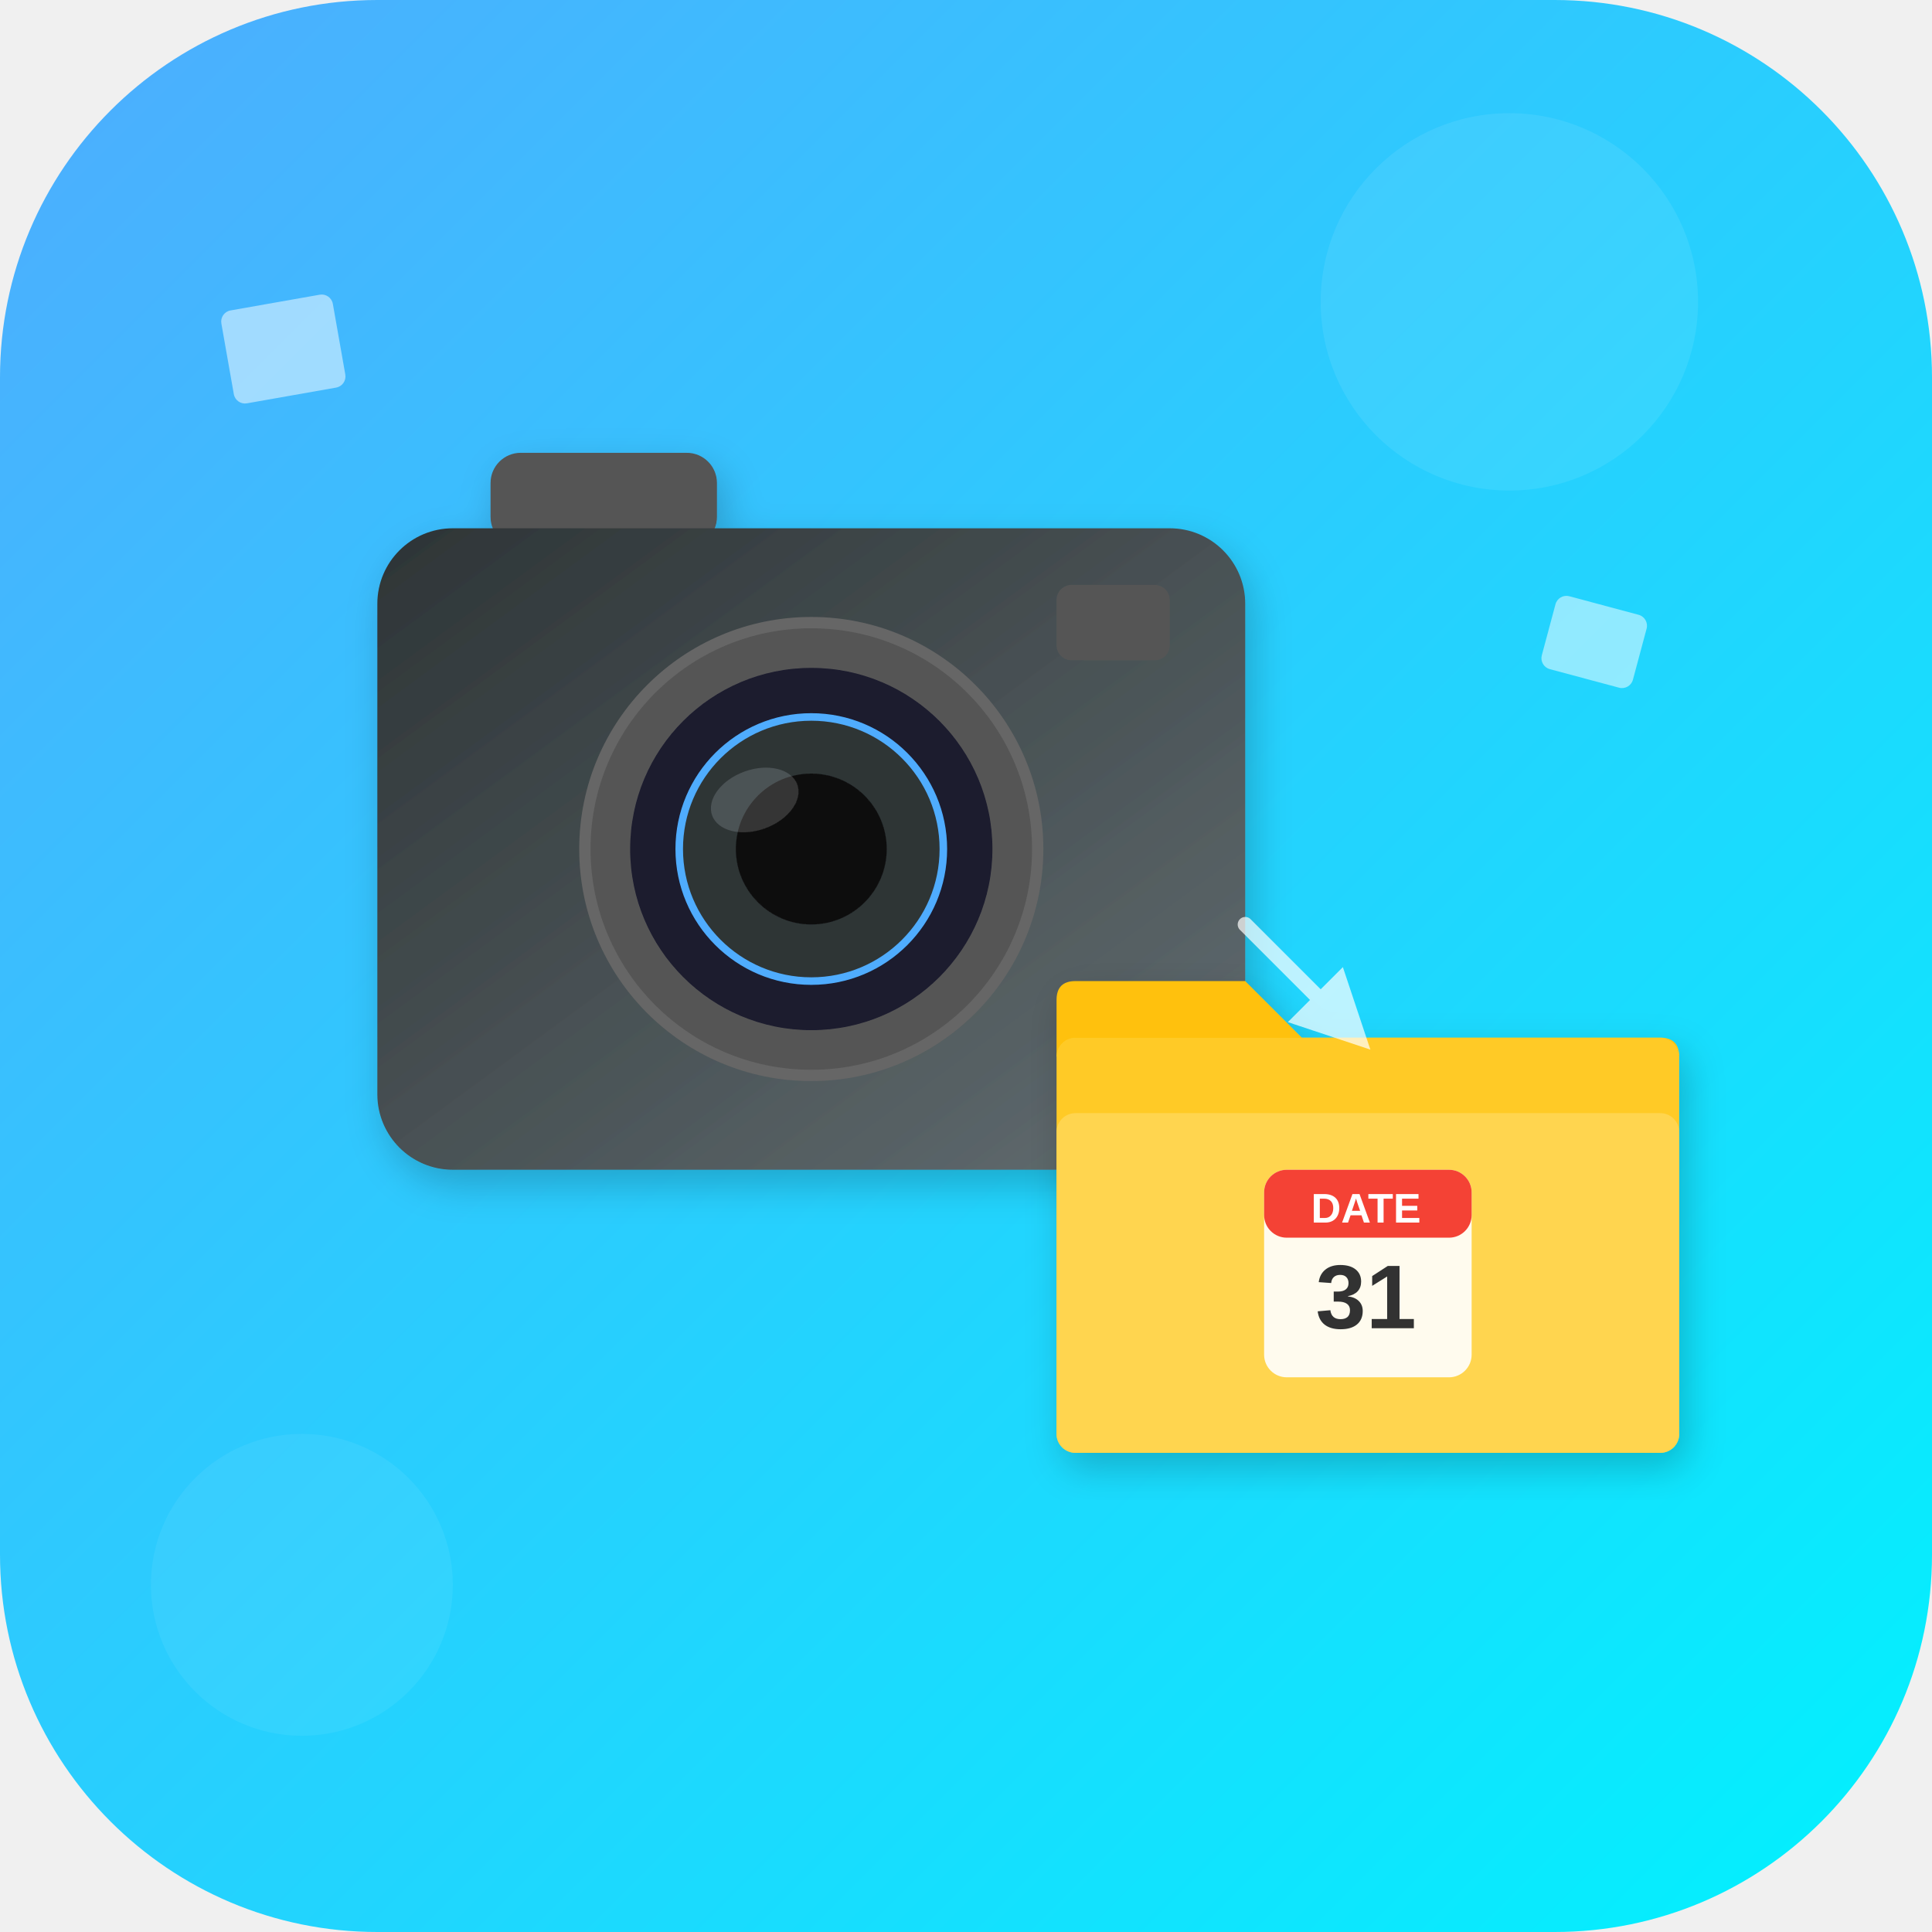
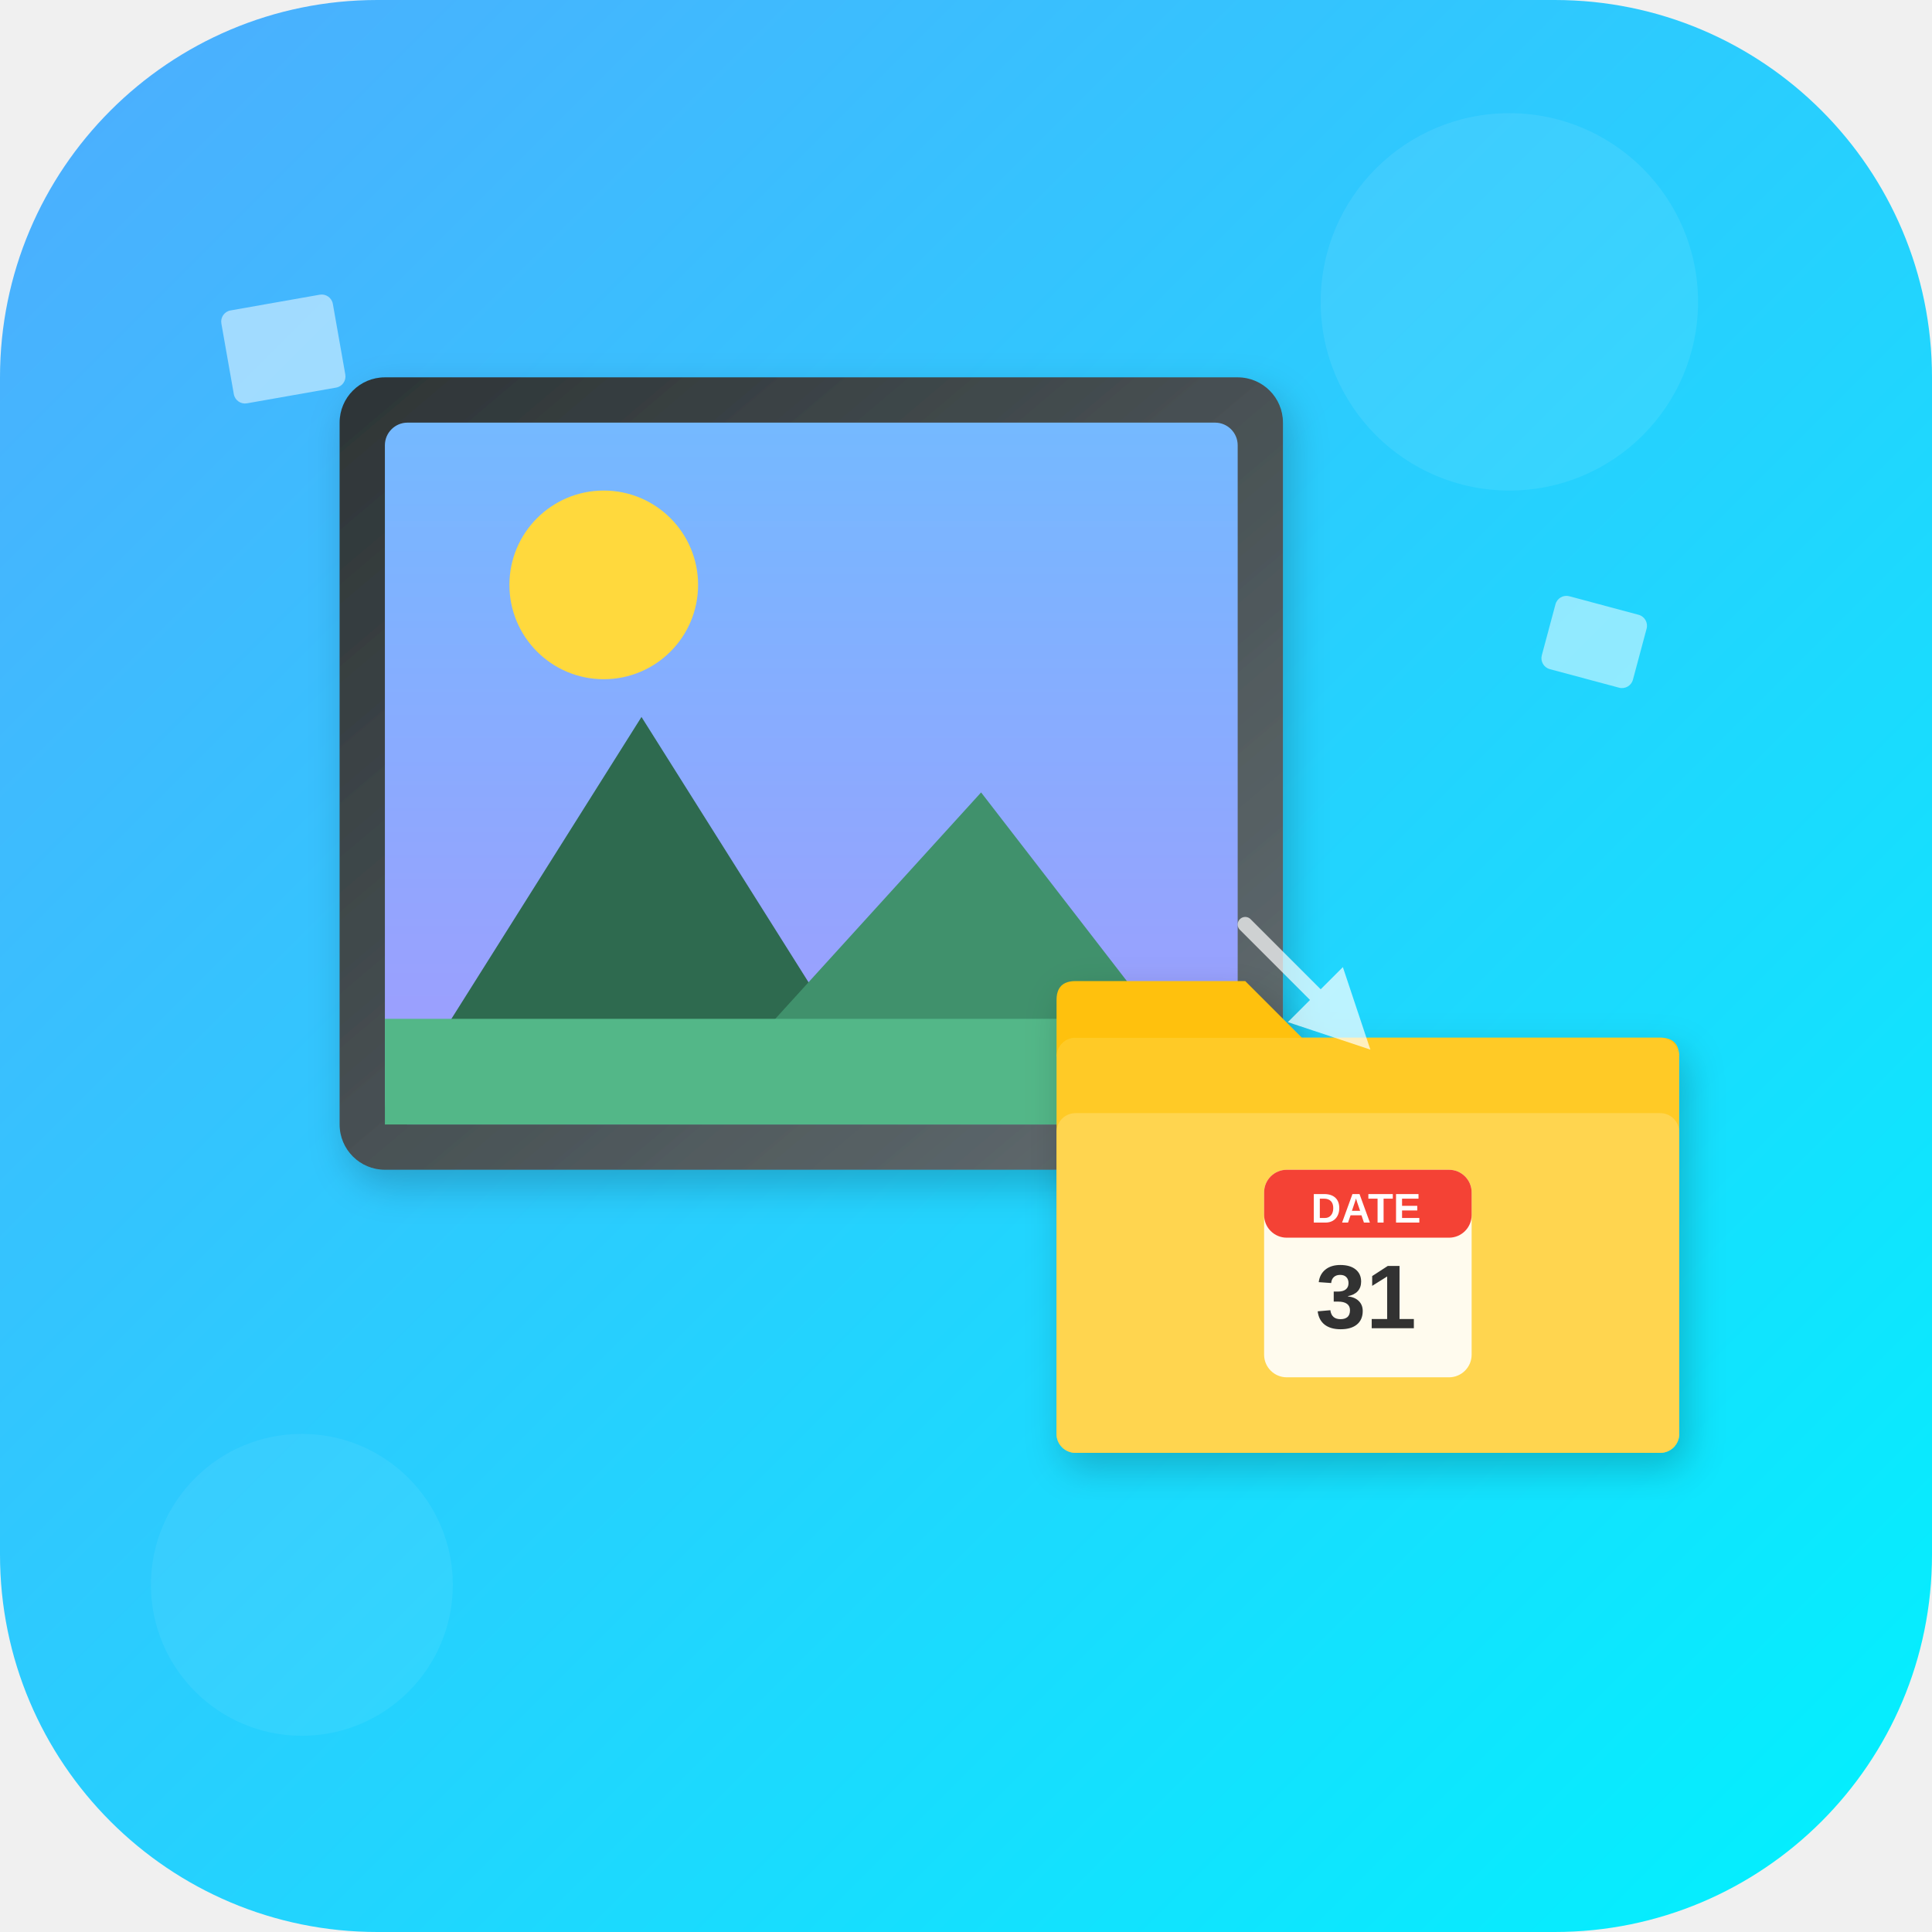
<svg xmlns="http://www.w3.org/2000/svg" viewBox="0 0 512 512">
  <defs>
    <linearGradient id="pbg1" x1="0%" y1="0%" x2="100%" y2="100%">
      <stop offset="0%" style="stop-color:#4facfe" />
      <stop offset="100%" style="stop-color:#00f2fe" />
    </linearGradient>
-     <linearGradient id="pcam1" x1="0%" y1="0%" x2="100%" y2="100%">
+     <linearGradient id="pframe1" x1="0%" y1="0%" x2="100%" y2="100%">
      <stop offset="0%" style="stop-color:#2d3436" />
      <stop offset="100%" style="stop-color:#636e72" />
+     </linearGradient>
+     <linearGradient id="psky1" x1="0%" y1="0%" x2="0%" y2="100%">
+       <stop offset="0%" style="stop-color:#74b9ff" />
+       <stop offset="100%" style="stop-color:#a29bfe" />
    </linearGradient>
    <filter id="pshadow1">
      <feDropShadow dx="2" dy="4" stdDeviation="5" flood-color="#000" flood-opacity="0.2" />
    </filter>
  </defs>
  <rect width="512" height="512" rx="100" fill="url(#pbg1)" />
  <circle cx="400" cy="80" r="50" fill="rgba(255,255,255,0.08)" />
  <circle cx="80" cy="420" r="40" fill="rgba(255,255,255,0.06)" />
  <g filter="url(#pshadow1)">
-     <rect x="130" y="120" width="60" height="25" rx="8" fill="#555" />
-     <rect x="100" y="140" width="230" height="170" rx="20" fill="url(#pcam1)" />
-     <circle cx="215" cy="225" r="60" fill="#555" stroke="#666" stroke-width="3" />
-     <circle cx="215" cy="225" r="48" fill="#1a1a2e" />
-     <circle cx="215" cy="225" r="35" fill="#2d3436" stroke="#4facfe" stroke-width="2" />
-     <circle cx="215" cy="225" r="20" fill="#111" />
-     <ellipse cx="200" cy="212" rx="12" ry="8" fill="rgba(255,255,255,0.15)" transform="rotate(-20, 200, 212)" />
-     <rect x="280" y="155" width="30" height="20" rx="4" fill="#555" />
+     <rect x="90" y="100" width="250" height="210" rx="12" fill="url(#pframe1)" />
+     <rect x="102" y="112" width="226" height="186" rx="6" fill="url(#psky1)" />
+     <circle cx="160" cy="155" r="25" fill="#ffd93d" />
+     <polygon points="102,298 170,190 238,298" fill="#2d6a4f" />
+     <polygon points="180,298 260,210 328,298" fill="#40916c" />
+     <rect x="102" y="270" width="226" height="28" rx="0" fill="#52b788" />
  </g>
  <g filter="url(#pshadow1)" transform="translate(280, 260)">
    <path d="M 0 15 L 0 5 Q 0 0, 5 0 L 50 0 L 65 15 L 160 15 Q 165 15, 165 20 L 165 20 L 0 20 Z" fill="#ffc107" />
    <rect x="0" y="15" width="165" height="110" rx="5" fill="#ffca28" />
    <rect x="0" y="35" width="165" height="90" rx="5" fill="#ffd54f" />
    <rect x="55" y="50" width="55" height="55" rx="6" fill="#fff" opacity="0.9" />
    <rect x="55" y="50" width="55" height="18" rx="6" fill="#f44336" />
    <text x="82" y="64" text-anchor="middle" font-size="11" fill="#fff" font-weight="bold" font-family="Arial">DATE</text>
    <text x="82" y="92" text-anchor="middle" font-size="24" fill="#333" font-weight="bold" font-family="Arial">31</text>
  </g>
  <g stroke="#fff" stroke-width="4" fill="#fff" opacity="0.7">
    <path d="M 330 245 L 350 265" fill="none" stroke-linecap="round" />
    <polygon points="355,260 360,275 345,270" />
  </g>
  <g opacity="0.5">
    <rect x="60" y="80" width="30" height="25" rx="3" fill="#fff" transform="rotate(-10, 75, 92)" />
    <rect x="410" y="160" width="25" height="20" rx="3" fill="#fff" transform="rotate(15, 422, 170)" />
  </g>
</svg>
